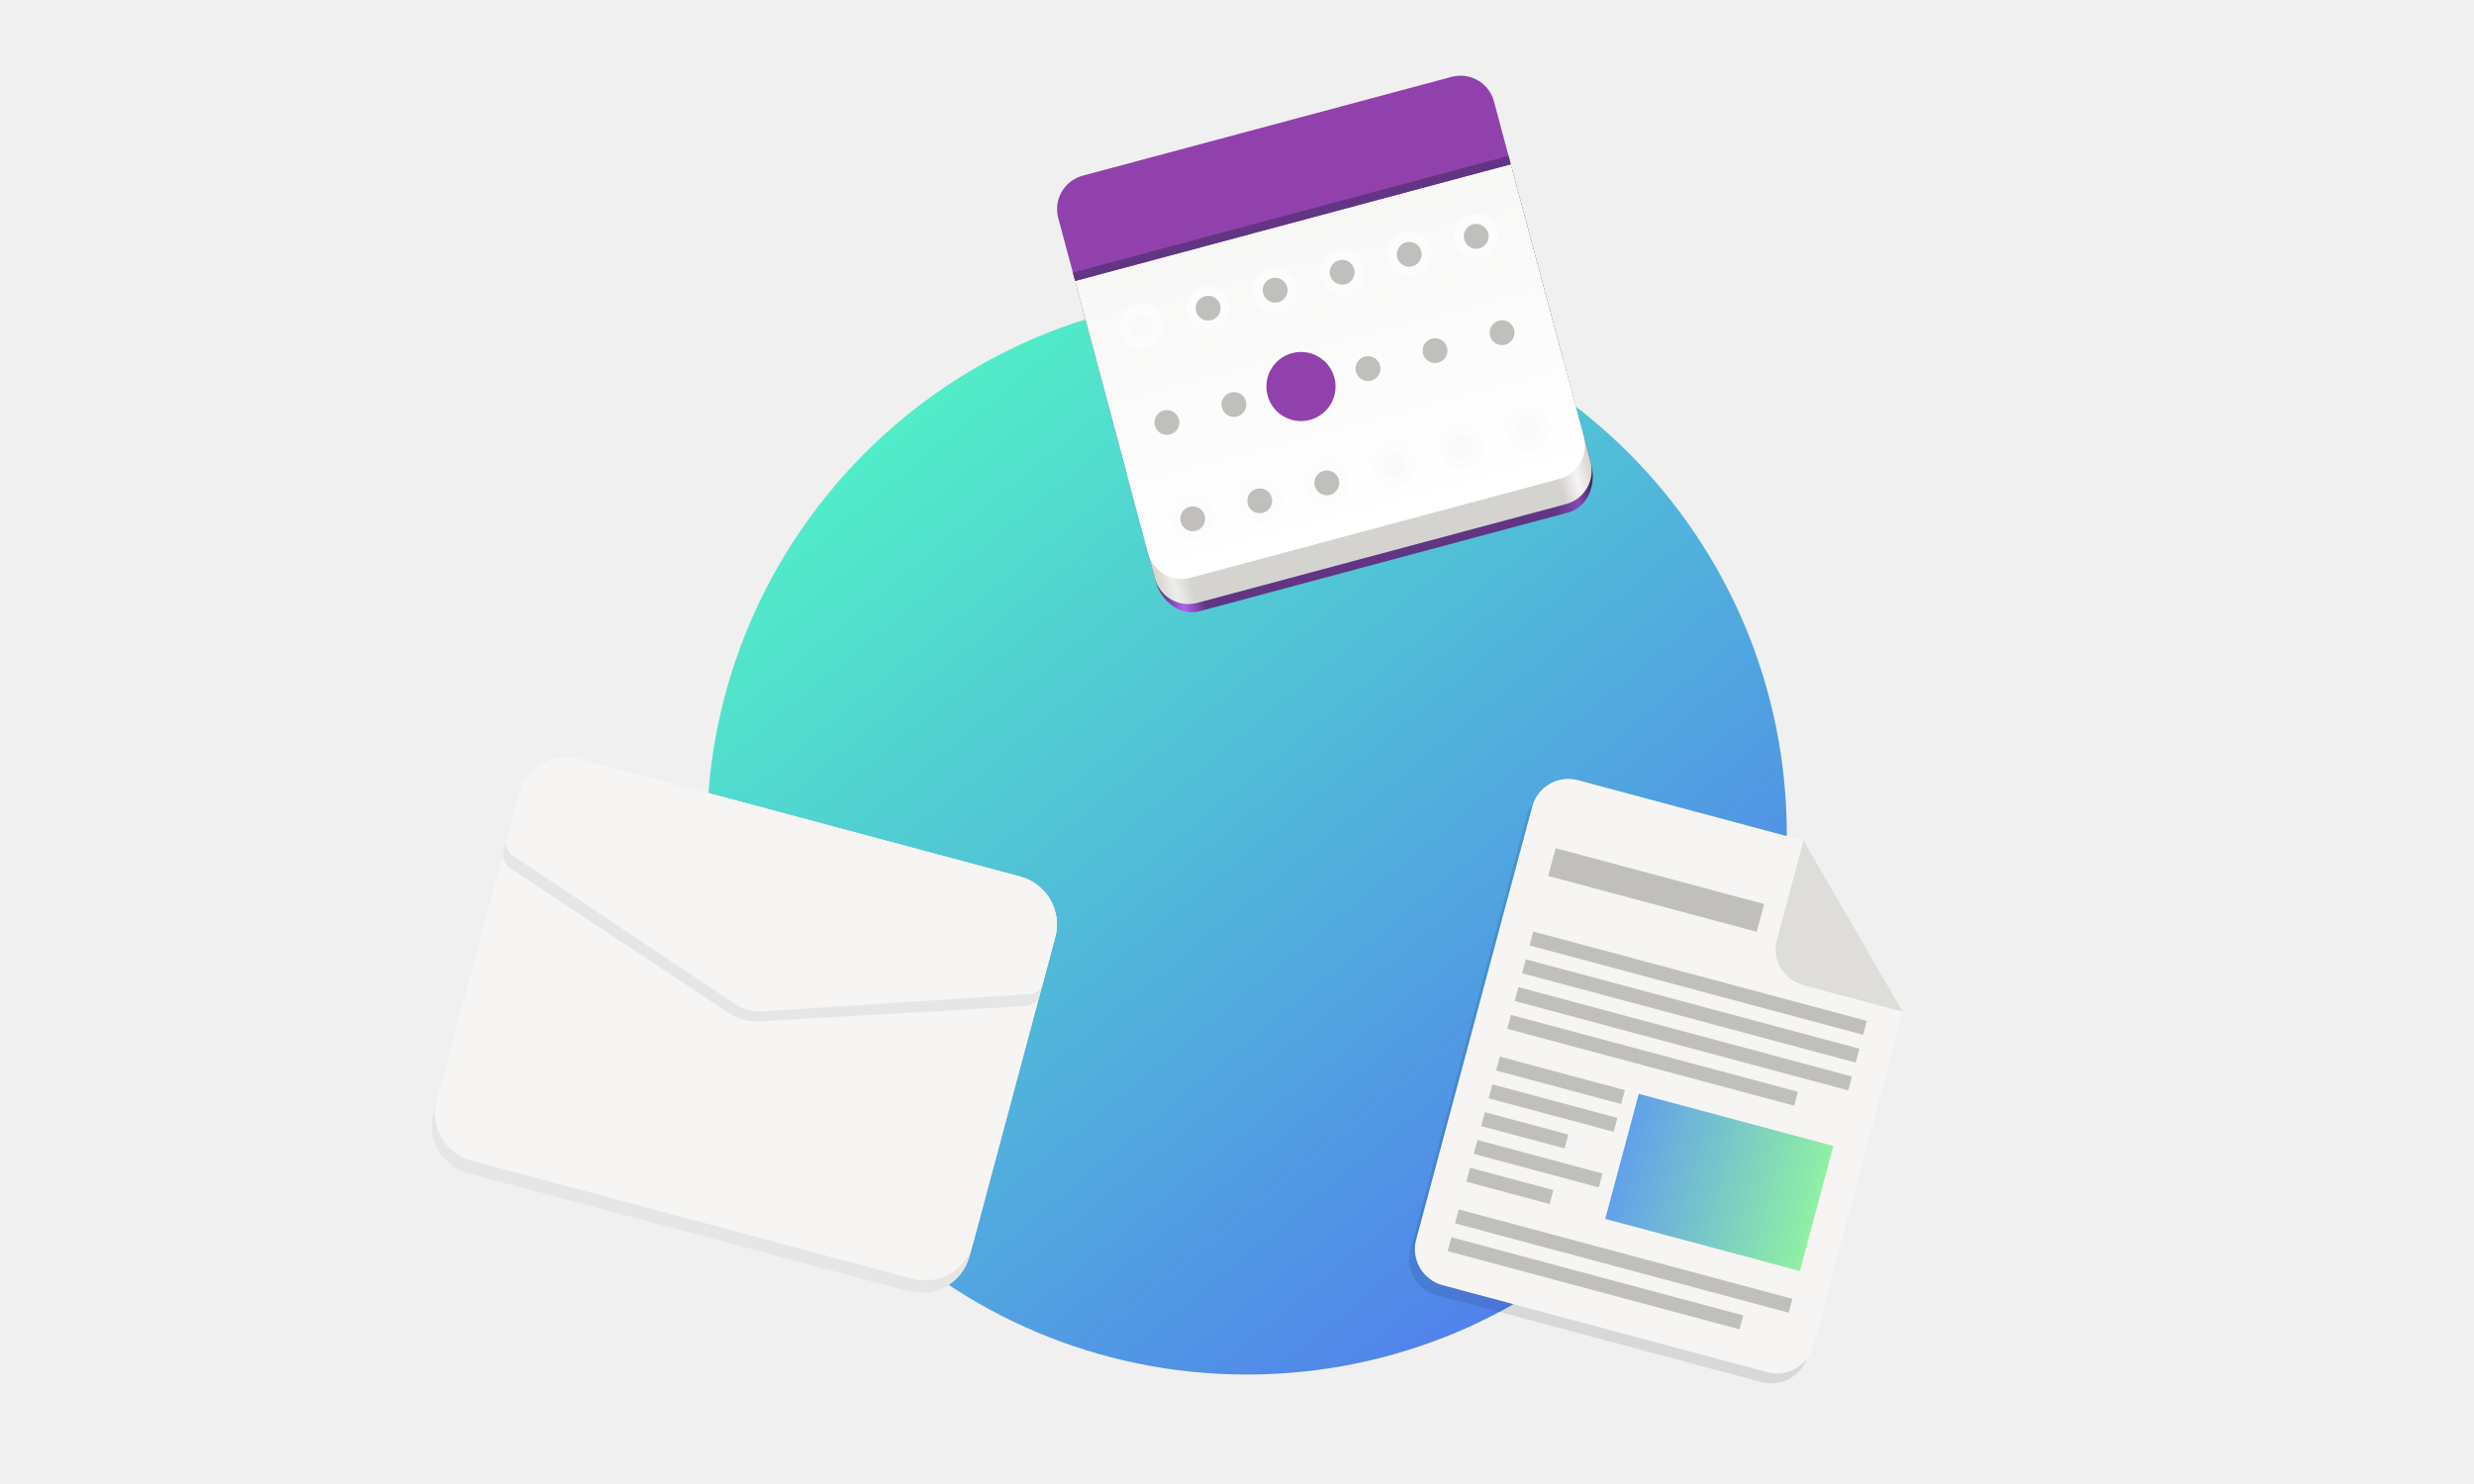
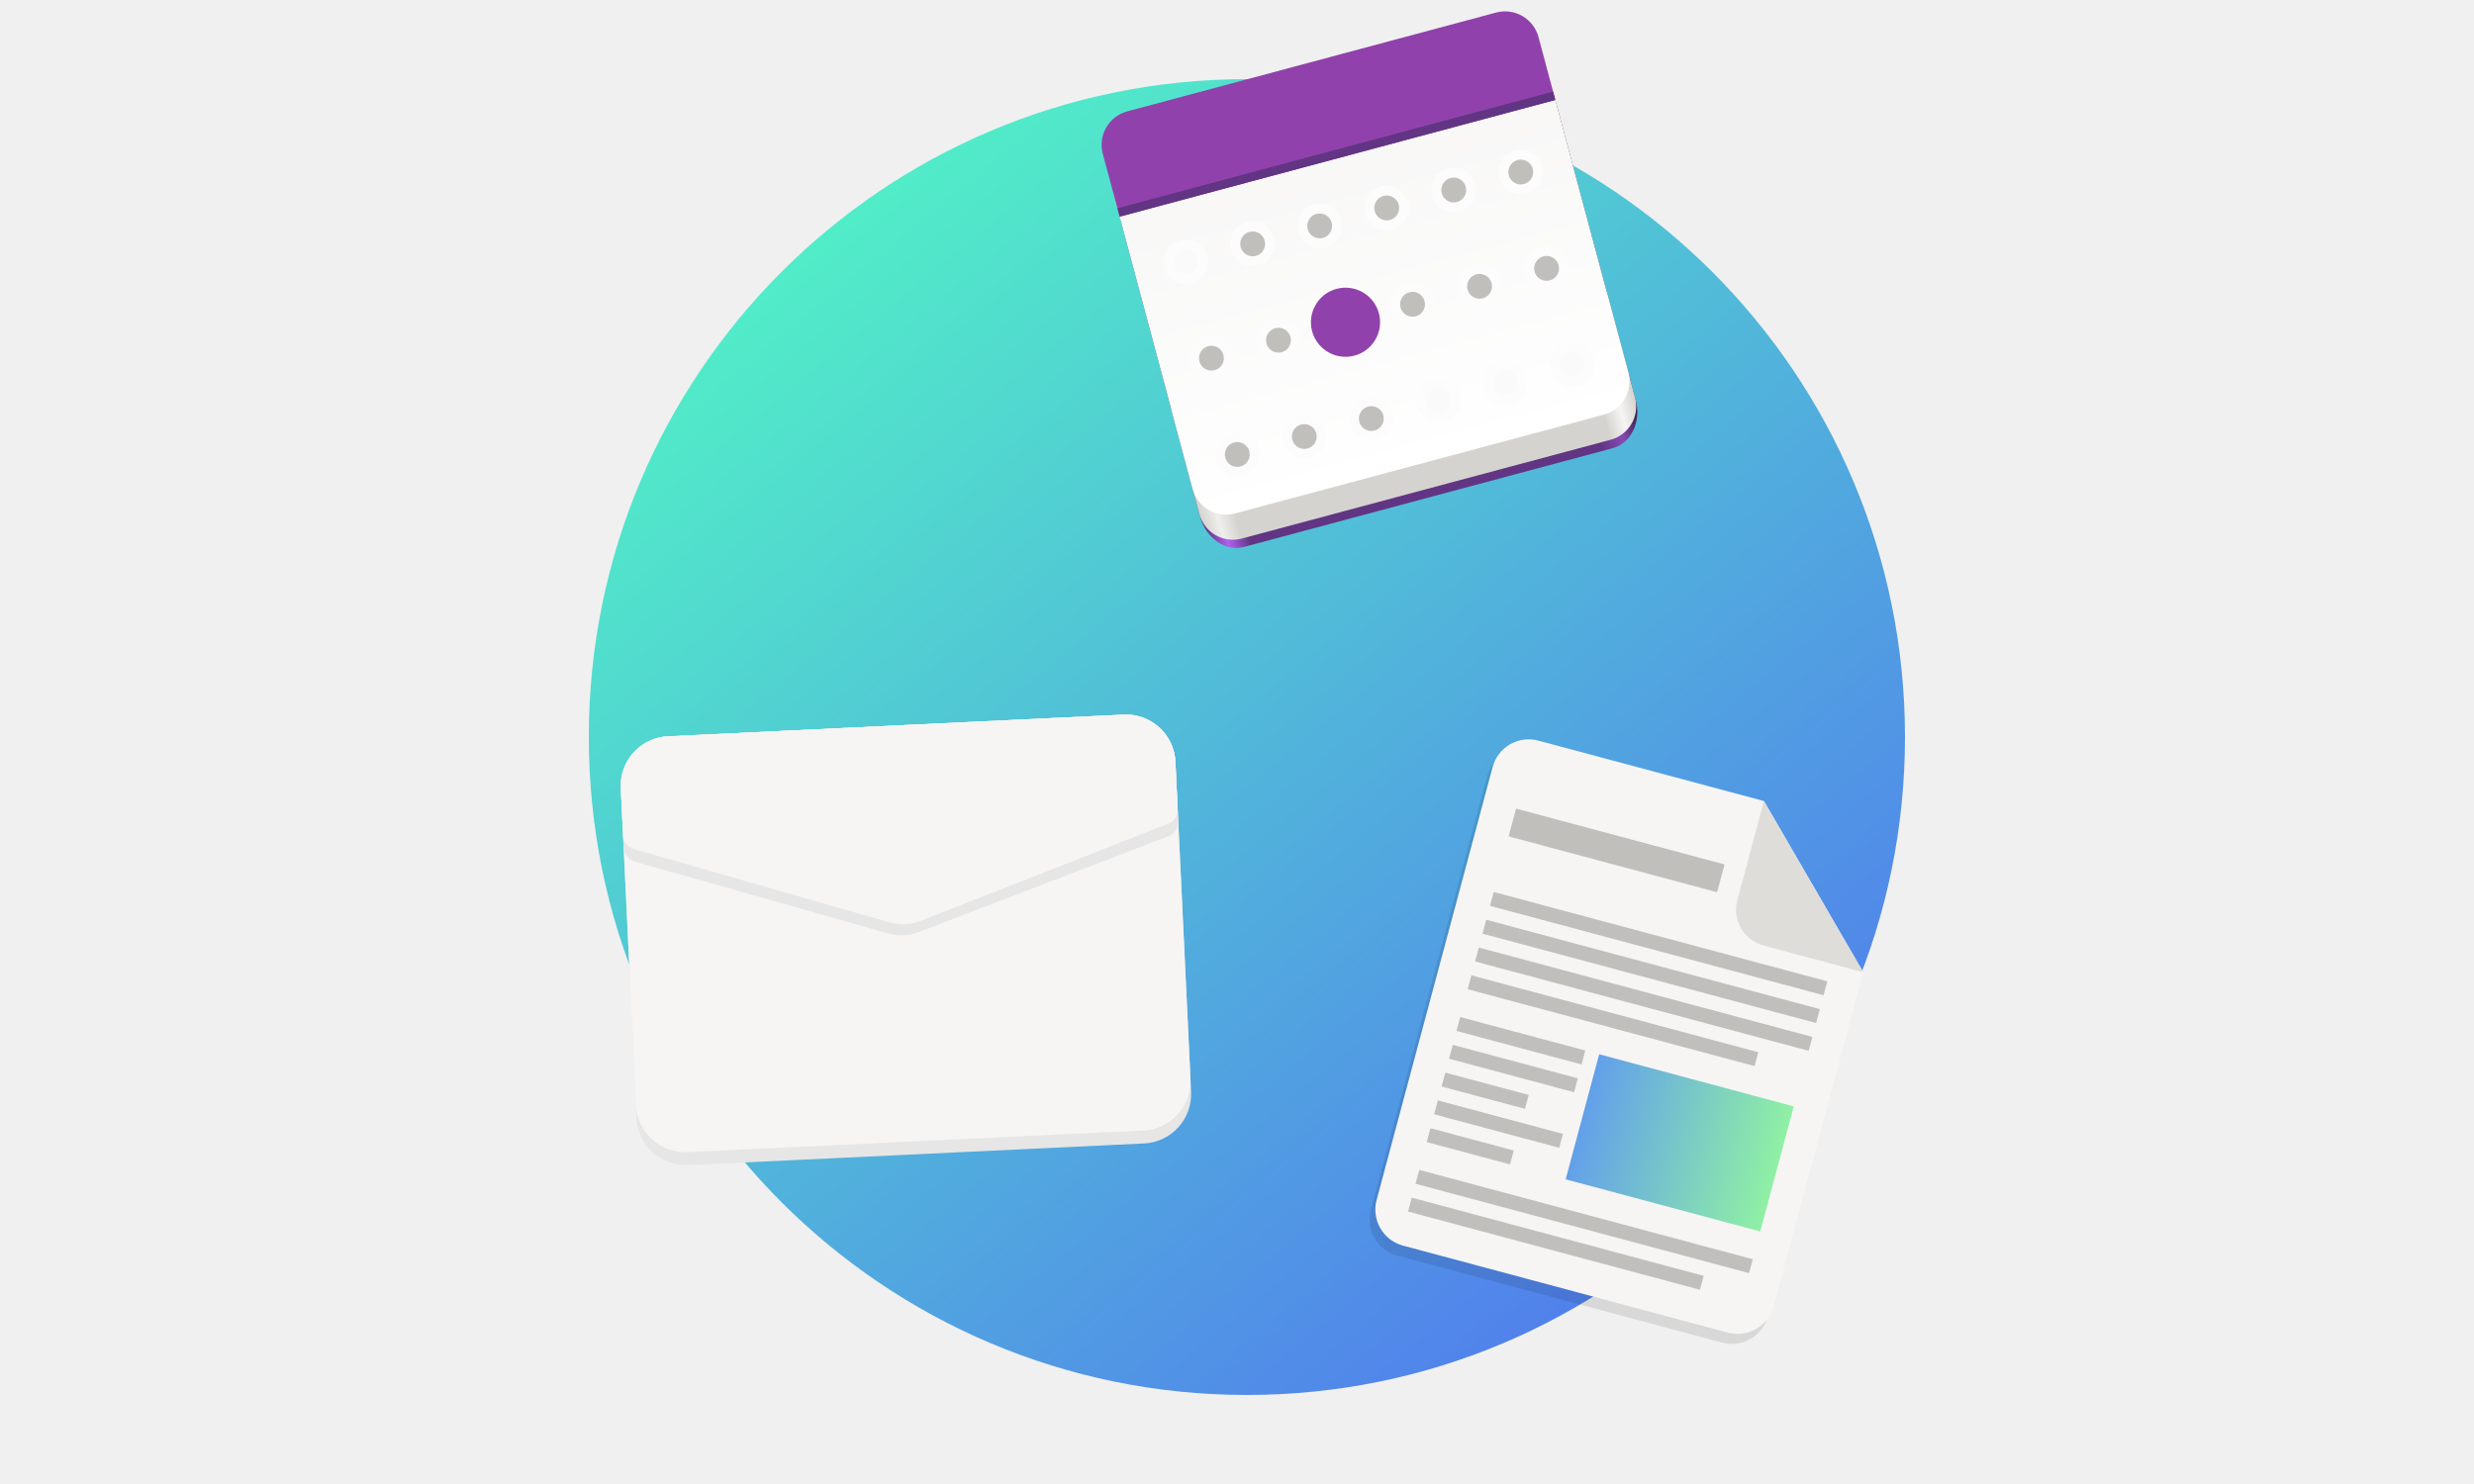
<svg xmlns="http://www.w3.org/2000/svg" width="500" height="300" viewBox="0 0 500 300" fill="none">
-   <g clip-path="url(#clip0_34_329)">
-     <circle cx="251.985" cy="168.739" r="109.132" fill="url(#paint0_linear_34_329)" />
-     <path d="M317.751 159.736L363.328 171.949L383.405 206.556L365.318 274.065C364.235 278.105 360.065 280.495 356.026 279.412L290.396 261.827C289.437 261.572 288.538 261.131 287.751 260.528C286.963 259.925 286.302 259.172 285.806 258.313C285.31 257.454 284.988 256.505 284.86 255.522C284.731 254.538 284.798 253.538 285.057 252.581L308.505 165.074C308.759 164.115 309.201 163.216 309.804 162.428C310.407 161.641 311.16 160.98 312.019 160.484C312.878 159.987 313.827 159.666 314.811 159.538C315.794 159.409 316.794 159.477 317.751 159.736Z" fill="black" fill-opacity="0.1" />
-     <path d="M318.914 157.721L364.491 169.933L384.568 204.541L366.481 272.05C365.399 276.09 361.229 278.48 357.189 277.397L291.559 259.812C290.601 259.557 289.701 259.116 288.914 258.513C288.126 257.91 287.465 257.157 286.969 256.298C286.473 255.439 286.151 254.49 286.023 253.506C285.895 252.523 285.962 251.523 286.221 250.566L309.668 163.059C309.923 162.1 310.364 161.201 310.967 160.413C311.57 159.626 312.323 158.965 313.182 158.469C314.041 157.973 314.99 157.651 315.974 157.523C316.958 157.394 317.957 157.462 318.914 157.721Z" fill="#F6F5F4" />
-     <path d="M364.491 169.933L359.118 189.986C358.035 194.026 360.473 198.089 364.513 199.172L384.568 204.542L364.491 169.933Z" fill="#DEDDDA" />
-     <path d="M314.399 171.464L356.534 182.754L355.029 188.372L312.894 177.082L314.399 171.464Z" fill="#C0BFBC" />
-     <path d="M306.873 199.554L374.289 217.618L373.536 220.427L306.12 202.363L306.873 199.554ZM305.367 205.172L363.36 220.711L362.607 223.52L304.615 207.981L305.367 205.172ZM303.109 213.599L328.39 220.373L327.638 223.182L302.357 216.408L303.109 213.599ZM309.883 188.318L377.299 206.382L376.547 209.191L309.131 191.127L309.883 188.318ZM294.83 244.498L362.246 262.562L361.493 265.371L294.077 247.307L294.83 244.498ZM293.325 250.116L352.314 265.922L351.561 268.731L292.572 252.925L293.325 250.116ZM301.604 219.217L326.885 225.991L326.132 228.8L300.851 222.026L301.604 219.217ZM300.099 224.835L316.953 229.351L316.2 232.16L299.346 227.644L300.099 224.835ZM298.593 230.453L323.874 237.227L323.122 240.036L297.841 233.262L298.593 230.453ZM297.088 236.071L313.942 240.587L313.189 243.396L296.335 238.88L297.088 236.071ZM308.378 193.936L375.794 212L375.041 214.809L307.625 196.745L308.378 193.936Z" fill="#C0BFBC" />
-     <path d="M370.525 231.663L331.199 221.126L324.425 246.407L363.751 256.944L370.525 231.663Z" fill="url(#paint1_linear_34_329)" />
-     <rect x="107.46" y="150.769" width="112.2" height="86.78" rx="10" transform="rotate(15 107.46 150.769)" fill="url(#paint2_linear_34_329)" />
-     <rect x="107.46" y="150.769" width="112.2" height="84.15" rx="10" transform="rotate(15 107.46 150.769)" fill="#F6F5F4" />
-     <path d="M104.872 160.428C106.301 155.094 111.785 151.928 117.119 153.357L206.178 177.22C211.513 178.65 214.678 184.133 213.249 189.468L210.115 201.163C209.78 202.413 208.681 203.307 207.389 203.381L153.432 206.473C151.275 206.597 149.135 206.018 147.334 204.824L102.976 175.41C101.901 174.698 101.402 173.379 101.736 172.133L104.872 160.428Z" fill="#E6E6E6" />
-     <path d="M104.872 160.428C106.301 155.094 111.785 151.928 117.119 153.357L206.178 177.22C211.513 178.65 214.678 184.133 213.249 189.468L210.766 198.734C210.433 199.976 209.346 200.868 208.063 200.952L154.482 204.44C152.288 204.583 150.108 203.999 148.28 202.778L103.621 172.966C102.552 172.253 102.056 170.937 102.389 169.695L104.872 160.428Z" fill="#F6F5F4" />
-     <g clip-path="url(#clip1_34_329)">
-       <path d="M316.94 103.601L242.431 123.566C238.691 124.568 234.697 121.796 233.513 117.377L217.611 58.029C216.427 53.61 218.499 49.212 222.24 48.21L296.749 28.245C300.489 27.243 304.483 30.015 305.667 34.434L321.569 93.782C322.753 98.201 320.681 102.599 316.94 103.601Z" fill="url(#paint3_linear_34_329)" />
-       <path d="M316.487 101.908L241.977 121.872C238.237 122.875 234.391 120.655 233.389 116.914L227.944 96.593C226.942 92.853 229.162 89.007 232.903 88.005L307.412 68.04C311.152 67.038 314.998 69.258 316 72.999L321.445 93.319C322.448 97.06 320.227 100.905 316.487 101.908Z" fill="url(#paint4_linear_34_329)" />
-       <path d="M315.125 96.828L240.616 116.792C236.876 117.795 233.03 115.574 232.028 111.834L216.373 53.408C215.37 49.668 217.591 45.822 221.331 44.82L295.84 24.855C299.581 23.853 303.427 26.073 304.429 29.814L320.084 88.239C321.086 91.98 318.866 95.825 315.125 96.828Z" fill="url(#paint5_linear_34_329)" />
-       <path d="M218.837 35.51C215.083 36.515 212.872 40.344 213.878 44.098L217.281 56.798L305.337 33.204L301.934 20.503C300.928 16.75 297.1 14.539 293.346 15.545L218.837 35.51Z" fill="#9141AC" />
-       <path d="M216.827 55.105L217.281 56.798L305.337 33.204L304.884 31.51L216.827 55.105Z" fill="#613583" />
-       <path d="M244.44 103.97C244.942 105.842 243.833 107.763 241.961 108.265C240.089 108.766 238.168 107.657 237.667 105.785C237.165 103.913 238.274 101.993 240.146 101.491C242.018 100.989 243.939 102.098 244.44 103.97Z" fill="#C0BFBC" stroke="#FDFCFC" stroke-width="2" stroke-linecap="round" stroke-linejoin="round" />
-       <path d="M257.988 100.34C258.489 102.212 257.38 104.133 255.508 104.635C253.636 105.136 251.716 104.027 251.214 102.155C250.712 100.283 251.821 98.363 253.693 97.861C255.565 97.359 257.486 98.468 257.988 100.34Z" fill="#C0BFBC" stroke="#FDFCFC" stroke-width="2" stroke-linecap="round" stroke-linejoin="round" />
-       <path d="M271.535 96.71C272.036 98.582 270.928 100.503 269.056 101.005C267.184 101.506 265.263 100.397 264.761 98.525C264.26 96.653 265.369 94.733 267.241 94.231C269.113 93.729 271.033 94.838 271.535 96.71Z" fill="#C0BFBC" stroke="#FDFCFC" stroke-width="2" stroke-linecap="round" stroke-linejoin="round" />
-       <path d="M285.082 93.08C285.584 94.952 284.475 96.873 282.603 97.375C280.731 97.876 278.81 96.767 278.308 94.895C277.807 93.023 278.916 91.103 280.788 90.601C282.66 90.1 284.58 91.208 285.082 93.08Z" fill="#FBFAFA" stroke="#FDFCFC" stroke-width="2" stroke-linecap="round" stroke-linejoin="round" />
-       <path d="M298.629 89.451C299.131 91.323 298.022 93.243 296.15 93.745C294.278 94.246 292.357 93.137 291.855 91.265C291.354 89.394 292.463 87.473 294.335 86.971C296.207 86.47 298.127 87.579 298.629 89.451Z" fill="#FBFAFA" stroke="#FDFCFC" stroke-width="2" stroke-linecap="round" stroke-linejoin="round" />
-       <path d="M312.176 85.821C312.678 87.693 311.569 89.613 309.697 90.115C307.825 90.617 305.904 89.508 305.403 87.636C304.901 85.764 306.01 83.843 307.882 83.341C309.754 82.84 311.675 83.949 312.176 85.821Z" fill="#FBFAFA" stroke="#FDFCFC" stroke-width="2" stroke-linecap="round" stroke-linejoin="round" />
-       <path d="M239.222 84.496C239.724 86.368 238.615 88.289 236.743 88.79C234.871 89.292 232.95 88.183 232.449 86.311C231.947 84.439 233.056 82.518 234.928 82.017C236.8 81.515 238.721 82.624 239.222 84.496Z" fill="#C0BFBC" stroke="#FDFCFC" stroke-width="2" stroke-linecap="round" stroke-linejoin="round" />
-       <path d="M252.77 80.866C253.271 82.738 252.162 84.659 250.29 85.16C248.418 85.662 246.498 84.553 245.996 82.681C245.494 80.809 246.603 78.888 248.475 78.387C250.347 77.885 252.268 78.994 252.77 80.866Z" fill="#C0BFBC" stroke="#FDFCFC" stroke-width="2" stroke-linecap="round" stroke-linejoin="round" />
-       <path d="M266.317 77.236C266.818 79.108 265.709 81.029 263.837 81.531C261.965 82.032 260.045 80.923 259.543 79.051C259.042 77.179 260.15 75.259 262.022 74.757C263.894 74.255 265.815 75.364 266.317 77.236Z" fill="#C0BFBC" stroke="#FDFCFC" stroke-width="2" stroke-linecap="round" stroke-linejoin="round" />
-       <path d="M279.864 73.606C280.365 75.478 279.256 77.399 277.384 77.9C275.513 78.402 273.592 77.293 273.09 75.421C272.589 73.549 273.698 71.629 275.57 71.127C277.442 70.625 279.362 71.734 279.864 73.606Z" fill="#C0BFBC" stroke="#FDFCFC" stroke-width="2" stroke-linecap="round" stroke-linejoin="round" />
-       <path d="M293.411 69.976C293.913 71.848 292.804 73.769 290.932 74.271C289.06 74.772 287.139 73.663 286.637 71.791C286.136 69.919 287.245 67.999 289.117 67.497C290.989 66.996 292.909 68.104 293.411 69.976Z" fill="#C0BFBC" stroke="#FDFCFC" stroke-width="2" stroke-linecap="round" stroke-linejoin="round" />
-       <path d="M306.958 66.347C307.46 68.219 306.351 70.139 304.479 70.641C302.607 71.142 300.686 70.033 300.184 68.161C299.683 66.289 300.792 64.369 302.664 63.867C304.536 63.366 306.456 64.475 306.958 66.347Z" fill="#C0BFBC" stroke="#FDFCFC" stroke-width="2" stroke-linecap="round" stroke-linejoin="round" />
-       <path d="M234.004 65.022C234.506 66.894 233.397 68.815 231.525 69.317C229.653 69.818 227.732 68.709 227.231 66.837C226.729 64.965 227.838 63.045 229.71 62.543C231.582 62.041 233.503 63.15 234.004 65.022Z" fill="#FBFAFA" stroke="#FDFCFC" stroke-width="2" stroke-linecap="round" stroke-linejoin="round" />
-       <path d="M247.552 61.392C248.053 63.264 246.944 65.185 245.072 65.687C243.2 66.188 241.28 65.079 240.778 63.207C240.276 61.335 241.385 59.415 243.257 58.913C245.129 58.411 247.05 59.52 247.552 61.392Z" fill="#C0BFBC" stroke="#FDFCFC" stroke-width="2" stroke-linecap="round" stroke-linejoin="round" />
-       <path d="M261.099 57.763C261.6 59.635 260.491 61.555 258.619 62.057C256.747 62.558 254.827 61.449 254.325 59.578C253.823 57.706 254.932 55.785 256.804 55.283C258.676 54.782 260.597 55.891 261.099 57.763Z" fill="#C0BFBC" stroke="#FDFCFC" stroke-width="2" stroke-linecap="round" stroke-linejoin="round" />
-       <path d="M274.646 54.132C275.147 56.004 274.038 57.925 272.166 58.427C270.294 58.928 268.374 57.819 267.872 55.947C267.371 54.075 268.48 52.155 270.352 51.653C272.223 51.151 274.144 52.26 274.646 54.132Z" fill="#C0BFBC" stroke="#FDFCFC" stroke-width="2" stroke-linecap="round" stroke-linejoin="round" />
-       <path d="M288.193 50.502C288.694 52.374 287.586 54.295 285.714 54.797C283.842 55.298 281.921 54.189 281.419 52.317C280.918 50.446 282.027 48.525 283.899 48.023C285.771 47.522 287.691 48.63 288.193 50.502Z" fill="#C0BFBC" stroke="#FDFCFC" stroke-width="2" stroke-linecap="round" stroke-linejoin="round" />
-       <path d="M301.74 46.873C302.242 48.745 301.133 50.665 299.261 51.167C297.389 51.669 295.468 50.56 294.966 48.688C294.465 46.816 295.574 44.895 297.446 44.393C299.318 43.892 301.238 45.001 301.74 46.873Z" fill="#C0BFBC" stroke="#FDFCFC" stroke-width="2" stroke-linecap="round" stroke-linejoin="round" />
-       <path d="M269.68 76.335C270.679 80.062 268.466 83.895 264.739 84.894C261.011 85.893 257.178 83.68 256.179 79.953C255.181 76.225 257.394 72.392 261.121 71.393C264.849 70.395 268.682 72.608 269.68 76.335Z" fill="#9141AC" />
+   <g clip-path="url(#clip0_44_425)">
+     <circle cx="252" cy="149" r="133" fill="url(#paint0_linear_44_425)" />
+     <path d="M309.751 151.736L355.328 163.949L375.405 198.556L357.318 266.065C356.235 270.105 352.065 272.495 348.026 271.412L282.396 253.827C281.437 253.572 280.538 253.131 279.751 252.528C278.963 251.925 278.302 251.172 277.806 250.313C277.31 249.454 276.988 248.505 276.86 247.522C276.731 246.538 276.798 245.538 277.057 244.581L300.505 157.074C300.759 156.115 301.201 155.216 301.804 154.428C302.407 153.641 303.16 152.98 304.019 152.484C304.878 151.987 305.827 151.666 306.811 151.538C307.794 151.409 308.794 151.477 309.751 151.736Z" fill="black" fill-opacity="0.1" />
+     <path d="M310.914 149.721L356.491 161.933L376.568 196.541L358.481 264.05C357.399 268.09 353.229 270.48 349.189 269.397L283.559 251.812C282.601 251.557 281.701 251.116 280.914 250.513C280.126 249.91 279.465 249.157 278.969 248.298C278.473 247.439 278.151 246.49 278.023 245.506C277.895 244.523 277.962 243.523 278.221 242.566L301.668 155.059C301.923 154.1 302.364 153.201 302.967 152.413C303.57 151.626 304.323 150.965 305.182 150.469C306.041 149.973 306.99 149.651 307.974 149.523C308.958 149.394 309.957 149.462 310.914 149.721Z" fill="#F6F5F4" />
+     <path d="M356.491 161.933L351.118 181.986C350.035 186.026 352.473 190.089 356.513 191.172L376.568 196.542L356.491 161.933Z" fill="#DEDDDA" />
+     <path d="M306.399 163.464L348.534 174.754L347.029 180.372L304.894 169.082L306.399 163.464Z" fill="#C0BFBC" />
+     <path d="M298.873 191.554L366.289 209.618L365.536 212.427L298.12 194.363L298.873 191.554ZM297.367 197.172L355.36 212.711L354.607 215.52L296.615 199.981L297.367 197.172ZM295.109 205.599L320.39 212.373L319.638 215.182L294.357 208.408L295.109 205.599ZM301.883 180.318L369.299 198.382L368.547 201.191L301.131 183.127L301.883 180.318ZM286.83 236.498L354.246 254.562L353.493 257.371L286.077 239.307L286.83 236.498ZM285.325 242.116L344.314 257.922L343.561 260.731L284.572 244.925L285.325 242.116ZM293.604 211.217L318.885 217.991L318.132 220.8L292.851 214.026L293.604 211.217ZM292.099 216.835L308.953 221.351L308.2 224.16L291.346 219.644L292.099 216.835ZM290.593 222.453L315.874 229.227L315.122 232.036L289.841 225.262L290.593 222.453ZM289.088 228.071L305.942 232.587L305.189 235.396L288.335 230.88L289.088 228.071ZM300.378 185.936L367.794 204L367.041 206.809L299.625 188.745L300.378 185.936Z" fill="#C0BFBC" />
+     <path d="M362.525 223.663L323.199 213.126L316.425 238.407L355.751 248.944L362.525 223.663Z" fill="url(#paint1_linear_44_425)" />
+     <rect x="125" y="149.329" width="112.2" height="86.78" rx="10" transform="rotate(-2.72218 125 149.329)" fill="url(#paint2_linear_44_425)" />
+     <rect x="125" y="149.329" width="112.2" height="84.15" rx="10" transform="rotate(-2.72218 125 149.329)" fill="#F6F5F4" />
+     <path d="M125.475 159.318C125.213 153.801 129.472 149.116 134.989 148.854L227.085 144.475C232.601 144.213 237.286 148.472 237.548 153.989L238.123 166.083C238.185 167.375 237.41 168.562 236.202 169.026L185.747 188.395C183.729 189.17 181.515 189.27 179.436 188.681L128.229 174.166C126.989 173.814 126.112 172.71 126.05 171.422L125.475 159.318Z" fill="#E6E6E6" />
+     <path d="M125.475 159.318C125.213 153.801 129.472 149.116 134.989 148.854L227.085 144.475C232.601 144.213 237.286 148.472 237.548 153.989L238.004 163.571C238.065 164.856 237.301 166.036 236.104 166.506L186.128 186.139C184.081 186.943 181.827 187.05 179.714 186.444L128.1 171.641C126.864 171.287 125.992 170.184 125.931 168.9L125.475 159.318Z" fill="#F6F5F4" />
+     <g clip-path="url(#clip1_44_425)">
+       <path d="M325.94 90.601L251.431 110.566C247.691 111.568 243.697 108.796 242.513 104.377L226.611 45.029C225.427 40.61 227.499 36.212 231.24 35.21L305.749 15.245C309.489 14.243 313.483 17.015 314.667 21.434L330.569 80.782C331.753 85.201 329.681 89.599 325.94 90.601Z" fill="url(#paint3_linear_44_425)" />
+       <path d="M325.487 88.908L250.977 108.872C247.237 109.875 243.391 107.655 242.389 103.914L236.944 83.593C235.942 79.853 238.162 76.007 241.903 75.005L316.412 55.04C320.152 54.038 323.998 56.258 325 59.998L330.445 80.319C331.448 84.06 329.227 87.905 325.487 88.908Z" fill="url(#paint4_linear_44_425)" />
+       <path d="M324.125 83.828L249.616 103.792C245.876 104.795 242.03 102.574 241.028 98.834L225.373 40.408C224.37 36.668 226.591 32.822 230.331 31.82L304.841 11.855C308.581 10.853 312.427 13.073 313.429 16.814L329.084 75.239C330.086 78.98 327.866 82.825 324.125 83.828Z" fill="url(#paint5_linear_44_425)" />
+       <path d="M227.837 22.509C224.083 23.515 221.872 27.344 222.878 31.098L226.281 43.798L314.337 20.204L310.934 7.503C309.928 3.749 306.1 1.539 302.346 2.545L227.837 22.509Z" fill="#9141AC" />
+       <path d="M225.827 42.105L226.281 43.798L314.337 20.204L313.884 18.51L225.827 42.105Z" fill="#613583" />
+       <path d="M253.44 90.97C253.942 92.842 252.833 94.763 250.961 95.264C249.089 95.766 247.168 94.657 246.667 92.785C246.165 90.913 247.274 88.993 249.146 88.491C251.018 87.989 252.939 89.098 253.44 90.97Z" fill="#C0BFBC" stroke="#FDFCFC" stroke-width="2" stroke-linecap="round" stroke-linejoin="round" />
+       <path d="M266.988 87.34C267.489 89.212 266.38 91.133 264.508 91.635C262.636 92.136 260.716 91.027 260.214 89.155C259.712 87.283 260.821 85.363 262.693 84.861C264.565 84.359 266.486 85.468 266.988 87.34Z" fill="#C0BFBC" stroke="#FDFCFC" stroke-width="2" stroke-linecap="round" stroke-linejoin="round" />
+       <path d="M280.535 83.71C281.036 85.582 279.928 87.503 278.056 88.004C276.184 88.506 274.263 87.397 273.761 85.525C273.26 83.653 274.369 81.733 276.241 81.231C278.113 80.729 280.033 81.838 280.535 83.71Z" fill="#C0BFBC" stroke="#FDFCFC" stroke-width="2" stroke-linecap="round" stroke-linejoin="round" />
+       <path d="M294.082 80.08C294.584 81.952 293.475 83.873 291.603 84.375C289.731 84.876 287.81 83.767 287.308 81.895C286.807 80.023 287.916 78.103 289.788 77.601C291.66 77.1 293.58 78.208 294.082 80.08Z" fill="#FBFAFA" stroke="#FDFCFC" stroke-width="2" stroke-linecap="round" stroke-linejoin="round" />
+       <path d="M307.629 76.451C308.131 78.323 307.022 80.243 305.15 80.745C303.278 81.246 301.357 80.137 300.855 78.265C300.354 76.394 301.463 74.473 303.335 73.971C305.207 73.47 307.127 74.579 307.629 76.451Z" fill="#FBFAFA" stroke="#FDFCFC" stroke-width="2" stroke-linecap="round" stroke-linejoin="round" />
+       <path d="M321.176 72.821C321.678 74.693 320.569 76.613 318.697 77.115C316.825 77.617 314.904 76.508 314.403 74.636C313.901 72.764 315.01 70.843 316.882 70.341C318.754 69.84 320.675 70.949 321.176 72.821Z" fill="#FBFAFA" stroke="#FDFCFC" stroke-width="2" stroke-linecap="round" stroke-linejoin="round" />
+       <path d="M248.222 71.496C248.724 73.368 247.615 75.289 245.743 75.79C243.871 76.292 241.95 75.183 241.449 73.311C240.947 71.439 242.056 69.518 243.928 69.017C245.8 68.515 247.721 69.624 248.222 71.496Z" fill="#C0BFBC" stroke="#FDFCFC" stroke-width="2" stroke-linecap="round" stroke-linejoin="round" />
+       <path d="M261.77 67.866C262.271 69.738 261.162 71.659 259.29 72.16C257.418 72.662 255.498 71.553 254.996 69.681C254.494 67.809 255.603 65.888 257.475 65.387C259.347 64.885 261.268 65.994 261.77 67.866Z" fill="#C0BFBC" stroke="#FDFCFC" stroke-width="2" stroke-linecap="round" stroke-linejoin="round" />
+       <path d="M275.317 64.236C275.818 66.108 274.709 68.029 272.837 68.531C270.965 69.032 269.045 67.923 268.543 66.051C268.042 64.179 269.15 62.259 271.022 61.757C272.894 61.255 274.815 62.364 275.317 64.236Z" fill="#C0BFBC" stroke="#FDFCFC" stroke-width="2" stroke-linecap="round" stroke-linejoin="round" />
+       <path d="M288.864 60.606C289.365 62.478 288.256 64.399 286.384 64.9C284.513 65.402 282.592 64.293 282.09 62.421C281.589 60.549 282.698 58.629 284.57 58.127C286.442 57.625 288.362 58.734 288.864 60.606Z" fill="#C0BFBC" stroke="#FDFCFC" stroke-width="2" stroke-linecap="round" stroke-linejoin="round" />
+       <path d="M302.411 56.976C302.913 58.848 301.804 60.769 299.932 61.271C298.06 61.772 296.139 60.663 295.637 58.791C295.136 56.919 296.245 54.999 298.117 54.497C299.989 53.995 301.909 55.104 302.411 56.976Z" fill="#C0BFBC" stroke="#FDFCFC" stroke-width="2" stroke-linecap="round" stroke-linejoin="round" />
+       <path d="M315.958 53.346C316.46 55.218 315.351 57.139 313.479 57.641C311.607 58.142 309.686 57.033 309.184 55.161C308.683 53.289 309.792 51.369 311.664 50.867C313.536 50.366 315.456 51.474 315.958 53.346Z" fill="#C0BFBC" stroke="#FDFCFC" stroke-width="2" stroke-linecap="round" stroke-linejoin="round" />
+       <path d="M243.004 52.022C243.506 53.894 242.397 55.815 240.525 56.316C238.653 56.818 236.732 55.709 236.231 53.837C235.729 51.965 236.838 50.045 238.71 49.543C240.582 49.041 242.503 50.15 243.004 52.022Z" fill="#FBFAFA" stroke="#FDFCFC" stroke-width="2" stroke-linecap="round" stroke-linejoin="round" />
+       <path d="M256.552 48.392C257.053 50.264 255.944 52.185 254.072 52.687C252.2 53.188 250.28 52.079 249.778 50.207C249.276 48.335 250.385 46.415 252.257 45.913C254.129 45.411 256.05 46.52 256.552 48.392Z" fill="#C0BFBC" stroke="#FDFCFC" stroke-width="2" stroke-linecap="round" stroke-linejoin="round" />
+       <path d="M270.099 44.763C270.6 46.635 269.491 48.555 267.619 49.057C265.747 49.558 263.827 48.449 263.325 46.578C262.823 44.706 263.932 42.785 265.804 42.283C267.676 41.782 269.597 42.891 270.099 44.763Z" fill="#C0BFBC" stroke="#FDFCFC" stroke-width="2" stroke-linecap="round" stroke-linejoin="round" />
+       <path d="M283.646 41.132C284.147 43.004 283.038 44.925 281.166 45.427C279.294 45.928 277.374 44.819 276.872 42.947C276.371 41.075 277.48 39.155 279.352 38.653C281.223 38.151 283.144 39.26 283.646 41.132Z" fill="#C0BFBC" stroke="#FDFCFC" stroke-width="2" stroke-linecap="round" stroke-linejoin="round" />
+       <path d="M297.193 37.502C297.694 39.374 296.586 41.295 294.714 41.797C292.842 42.298 290.921 41.189 290.419 39.317C289.918 37.446 291.027 35.525 292.899 35.023C294.771 34.522 296.691 35.63 297.193 37.502Z" fill="#C0BFBC" stroke="#FDFCFC" stroke-width="2" stroke-linecap="round" stroke-linejoin="round" />
+       <path d="M310.74 33.873C311.242 35.745 310.133 37.665 308.261 38.167C306.389 38.669 304.468 37.56 303.966 35.688C303.465 33.816 304.574 31.895 306.446 31.393C308.318 30.892 310.238 32.001 310.74 33.873Z" fill="#C0BFBC" stroke="#FDFCFC" stroke-width="2" stroke-linecap="round" stroke-linejoin="round" />
+       <path d="M278.68 63.335C279.679 67.062 277.466 70.895 273.739 71.894C270.011 72.893 266.178 70.68 265.179 66.953C264.181 63.225 266.394 59.392 270.121 58.393C273.849 57.395 277.682 59.608 278.68 63.335Z" fill="#9141AC" />
    </g>
  </g>
  <defs>
-     <linearGradient id="paint0_linear_34_329" x1="176.605" y1="88.483" x2="320.615" y2="263.245" gradientUnits="userSpaceOnUse">
+     <linearGradient id="paint0_linear_44_425" x1="160.134" y1="51.192" x2="335.639" y2="264.175" gradientUnits="userSpaceOnUse">
      <stop stop-color="#51EDC8" />
      <stop offset="1" stop-color="#517DED" />
    </linearGradient>
-     <linearGradient id="paint1_linear_34_329" x1="367.138" y1="244.304" x2="327.812" y2="233.766" gradientUnits="userSpaceOnUse">
+     <linearGradient id="paint1_linear_44_425" x1="359.138" y1="236.304" x2="319.812" y2="225.766" gradientUnits="userSpaceOnUse">
      <stop stop-color="#8FF0A4" />
      <stop offset="1" stop-color="#62A0EA" />
    </linearGradient>
-     <linearGradient id="paint2_linear_34_329" x1="163.56" y1="150.769" x2="163.56" y2="237.549" gradientUnits="userSpaceOnUse">
+     <linearGradient id="paint2_linear_44_425" x1="181.1" y1="149.329" x2="181.1" y2="236.109" gradientUnits="userSpaceOnUse">
      <stop stop-color="#E6E4E4" />
      <stop offset="1" stop-color="#E6E6E6" />
    </linearGradient>
-     <linearGradient id="paint3_linear_34_329" x1="235.792" y1="125.039" x2="323.234" y2="101.609" gradientUnits="userSpaceOnUse">
+     <linearGradient id="paint3_linear_44_425" x1="244.792" y1="112.039" x2="332.234" y2="88.609" gradientUnits="userSpaceOnUse">
      <stop stop-color="#613583" />
      <stop offset="0.043" stop-color="#AF60EF" />
      <stop offset="0.092" stop-color="#613583" />
      <stop offset="0.903" stop-color="#613583" />
      <stop offset="0.955" stop-color="#874AB4" />
      <stop offset="1" stop-color="#3B214E" />
    </linearGradient>
-     <linearGradient id="paint4_linear_34_329" x1="312.37" y1="59.451" x2="224.314" y2="83.046" gradientUnits="userSpaceOnUse">
+     <linearGradient id="paint4_linear_44_425" x1="321.37" y1="46.451" x2="233.314" y2="70.046" gradientUnits="userSpaceOnUse">
      <stop stop-color="#D5D3CF" />
      <stop offset="0.038" stop-color="#F6F5F4" />
      <stop offset="0.077" stop-color="#D5D3CF" />
      <stop offset="0.923" stop-color="#D5D3CF" />
      <stop offset="0.962" stop-color="#EEEEEC" />
      <stop offset="1" stop-color="#D5D3CF" />
    </linearGradient>
-     <linearGradient id="paint5_linear_34_329" x1="277.871" y1="106.81" x2="255.637" y2="23.834" gradientUnits="userSpaceOnUse">
+     <linearGradient id="paint5_linear_44_425" x1="286.871" y1="93.81" x2="264.637" y2="10.834" gradientUnits="userSpaceOnUse">
      <stop stop-color="white" />
      <stop offset="1" stop-color="#F6F5F4" />
    </linearGradient>
-     <clipPath id="clip0_34_329">
+     <clipPath id="clip0_44_425">
      <rect width="500" height="300" fill="white" />
    </clipPath>
-     <clipPath id="clip1_34_329">
-       <rect width="112.2" height="112.2" fill="white" transform="translate(198.953 29.0398) rotate(-15)" />
+     <clipPath id="clip1_44_425">
+       <rect width="112.2" height="112.2" fill="white" transform="translate(207.953 16.0398) rotate(-15)" />
    </clipPath>
  </defs>
</svg>
